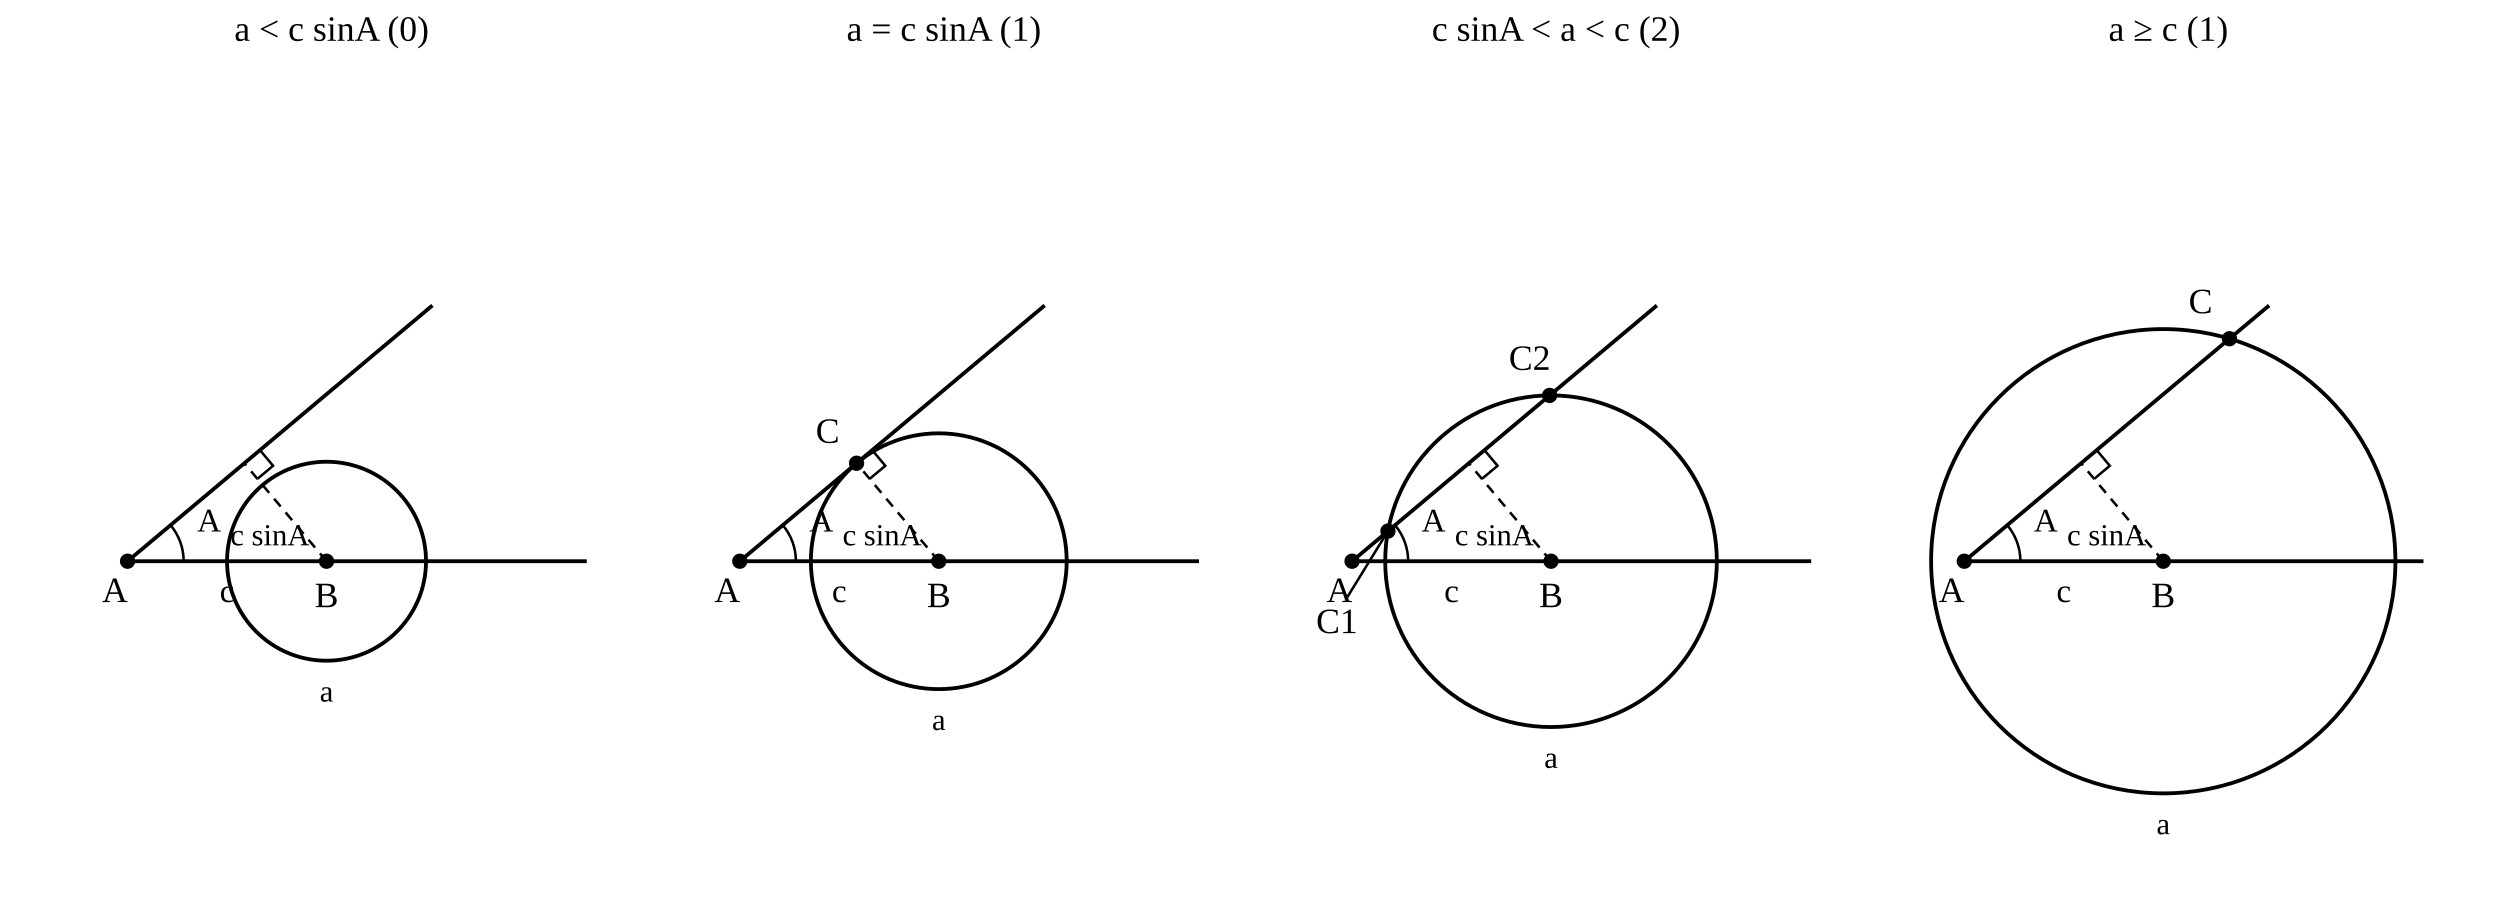
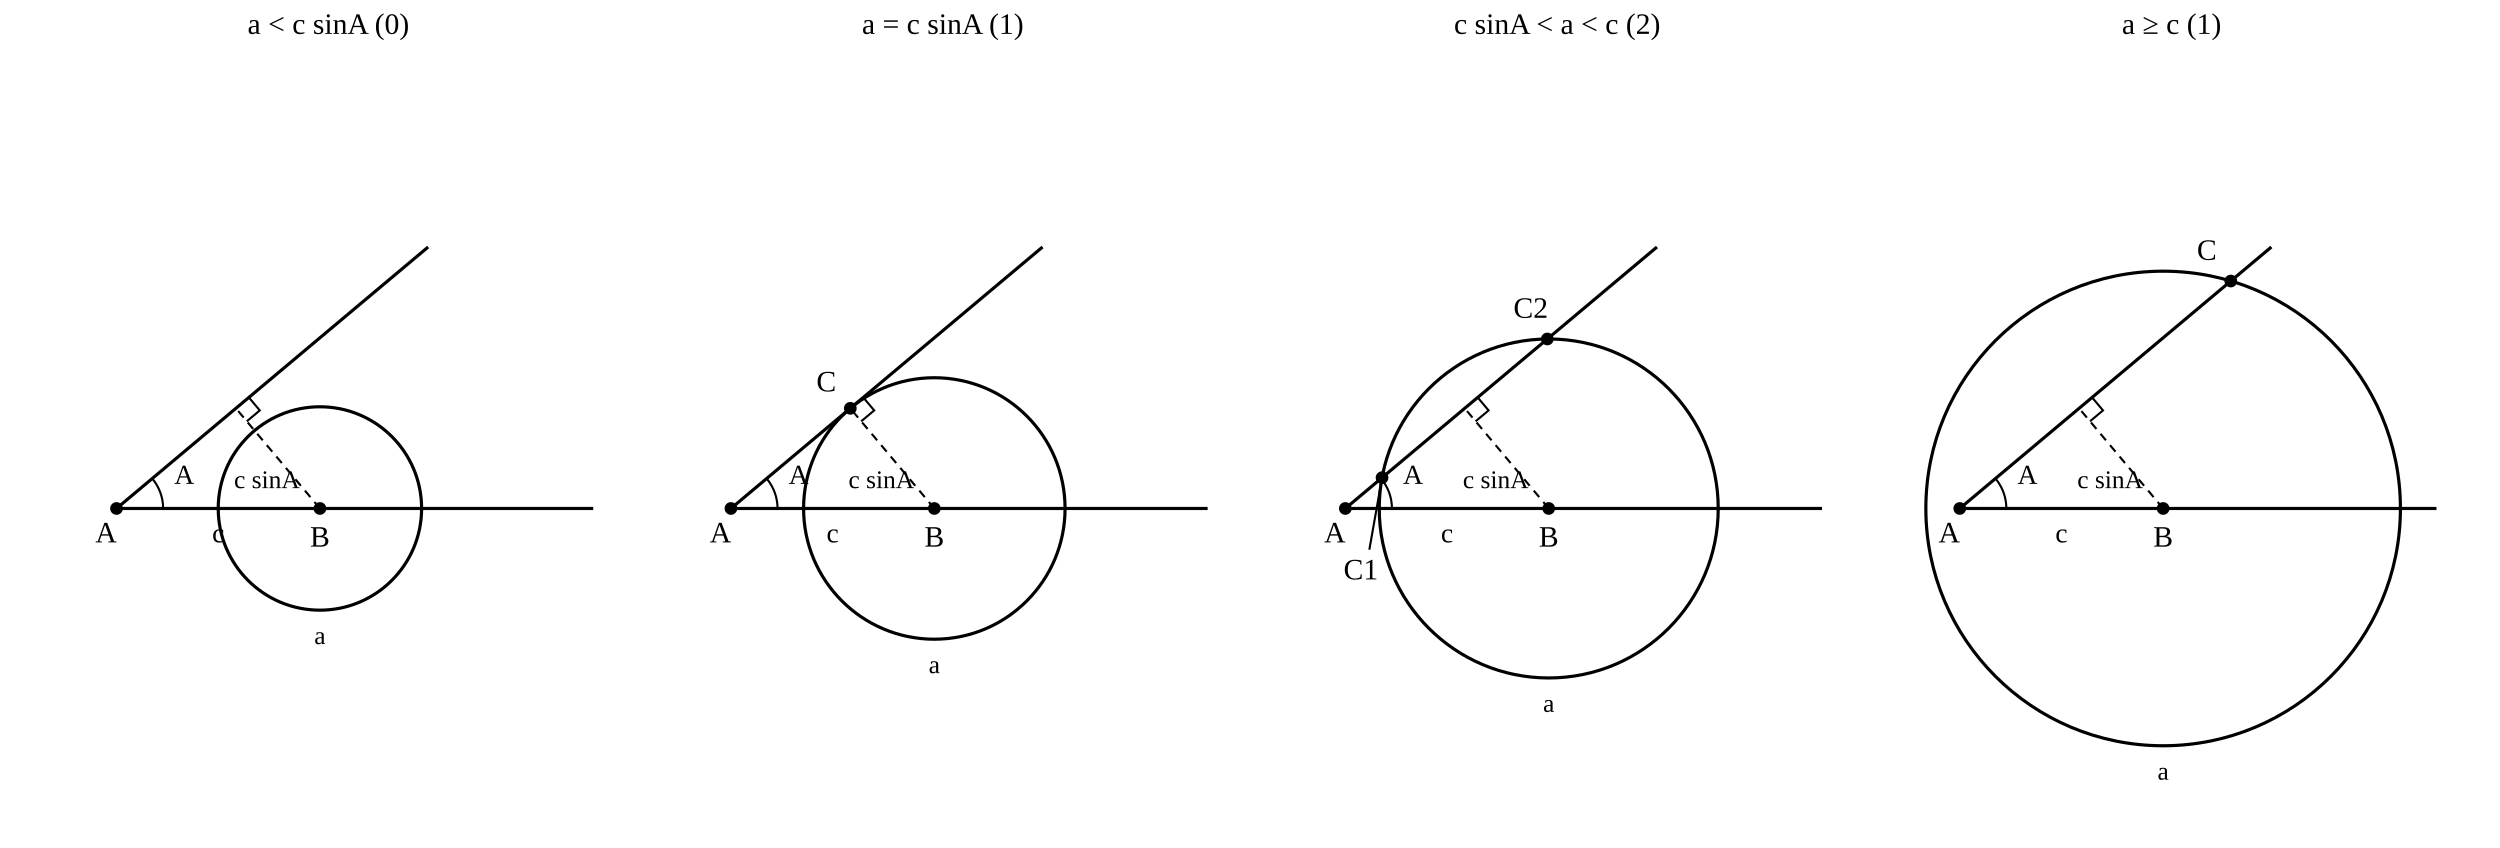
- <svg xmlns="http://www.w3.org/2000/svg" viewBox="0 0 980 360" role="img" aria-label="正弦定理でSSA(角A・辺a・辺c)が既知のとき、頂点Bを固定し半径aの円と角Aのもう一方の半直線との交点の個数で三角形の個数が0通り・1通り(直角三角形)・2通り・1通りのいずれになるかを4パネルで示す図">
-   <text x="130.0" y="16" font-size="14" text-anchor="middle" fill="currentColor">a &lt; c sinA  (0)</text>
-   <line x1="50.00" y1="220.00" x2="230.00" y2="220.00" stroke="currentColor" stroke-width="1.5" />
-   <line x1="50.00" y1="220.00" x2="169.50" y2="119.73" stroke="currentColor" stroke-width="1.5" />
-   <path d="M72.00,220.00 A22,22 0 0 0 66.85,205.86" fill="none" stroke="currentColor" stroke-width="1" />
-   <text x="81.95" y="208.37" font-size="13" text-anchor="middle" fill="currentColor">A</text>
-   <line x1="128.00" y1="220.00" x2="95.77" y2="181.59" stroke="currentColor" stroke-width="1" stroke-dasharray="4 3" />
-   <path d="M101.90,176.45 L107.04,182.58 L100.91,187.72" fill="none" stroke="currentColor" stroke-width="1" />
-   <circle cx="128.00" cy="220.00" r="39.00" fill="none" stroke="currentColor" stroke-width="1.5" />
-   <circle cx="50.00" cy="220.00" r="3" fill="currentColor" />
-   <circle cx="128.00" cy="220.00" r="3" fill="currentColor" />
-   <text x="40.00" y="236.00" font-size="14" fill="currentColor">A</text>
-   <text x="128.00" y="238.00" font-size="14" text-anchor="middle" fill="currentColor">B</text>
-   <text x="89.00" y="236.00" font-size="13" text-anchor="middle" fill="currentColor">c</text>
-   <text x="105.79" y="213.76" font-size="12" text-anchor="middle" fill="currentColor">c sinA</text>
-   <text x="128.00" y="275.00" font-size="12" text-anchor="middle" fill="currentColor">a</text>
-   <text x="370.0" y="16" font-size="14" text-anchor="middle" fill="currentColor">a = c sinA  (1)</text>
-   <line x1="290.00" y1="220.00" x2="470.00" y2="220.00" stroke="currentColor" stroke-width="1.5" />
-   <line x1="290.00" y1="220.00" x2="409.50" y2="119.73" stroke="currentColor" stroke-width="1.5" />
-   <path d="M312.00,220.00 A22,22 0 0 0 306.85,205.86" fill="none" stroke="currentColor" stroke-width="1" />
-   <text x="321.95" y="208.37" font-size="13" text-anchor="middle" fill="currentColor">A</text>
-   <line x1="368.00" y1="220.00" x2="335.77" y2="181.59" stroke="currentColor" stroke-width="1" stroke-dasharray="4 3" />
-   <path d="M341.90,176.45 L347.04,182.58 L340.91,187.72" fill="none" stroke="currentColor" stroke-width="1" />
-   <circle cx="368.00" cy="220.00" r="50.14" fill="none" stroke="currentColor" stroke-width="1.5" />
-   <circle cx="290.00" cy="220.00" r="3" fill="currentColor" />
-   <circle cx="368.00" cy="220.00" r="3" fill="currentColor" />
-   <text x="280.00" y="236.00" font-size="14" fill="currentColor">A</text>
-   <text x="368.00" y="238.00" font-size="14" text-anchor="middle" fill="currentColor">B</text>
-   <text x="329.00" y="236.00" font-size="13" text-anchor="middle" fill="currentColor">c</text>
-   <text x="345.79" y="213.76" font-size="12" text-anchor="middle" fill="currentColor">c sinA</text>
-   <circle cx="335.77" cy="181.59" r="3" fill="currentColor" />
-   <text x="319.77" y="173.59" font-size="14" fill="currentColor">C</text>
-   <text x="368.00" y="286.14" font-size="12" text-anchor="middle" fill="currentColor">a</text>
-   <text x="610.0" y="16" font-size="14" text-anchor="middle" fill="currentColor">c sinA &lt; a &lt; c  (2)</text>
-   <line x1="530.00" y1="220.00" x2="710.00" y2="220.00" stroke="currentColor" stroke-width="1.5" />
-   <line x1="530.00" y1="220.00" x2="649.50" y2="119.73" stroke="currentColor" stroke-width="1.5" />
-   <path d="M552.00,220.00 A22,22 0 0 0 546.85,205.86" fill="none" stroke="currentColor" stroke-width="1" />
-   <text x="561.95" y="208.37" font-size="13" text-anchor="middle" fill="currentColor">A</text>
-   <line x1="608.00" y1="220.00" x2="575.77" y2="181.59" stroke="currentColor" stroke-width="1" stroke-dasharray="4 3" />
-   <path d="M581.90,176.45 L587.04,182.58 L580.91,187.72" fill="none" stroke="currentColor" stroke-width="1" />
-   <circle cx="608.00" cy="220.00" r="65.00" fill="none" stroke="currentColor" stroke-width="1.5" />
-   <circle cx="530.00" cy="220.00" r="3" fill="currentColor" />
-   <circle cx="608.00" cy="220.00" r="3" fill="currentColor" />
-   <text x="520.00" y="236.00" font-size="14" fill="currentColor">A</text>
-   <text x="608.00" y="238.00" font-size="14" text-anchor="middle" fill="currentColor">B</text>
-   <text x="569.00" y="236.00" font-size="13" text-anchor="middle" fill="currentColor">c</text>
-   <text x="585.79" y="213.76" font-size="12" text-anchor="middle" fill="currentColor">c sinA</text>
-   <circle cx="544.08" cy="208.18" r="3" fill="currentColor" />
-   <line x1="544.08" y1="208.18" x2="528.08" y2="234.18" stroke="currentColor" stroke-width="1" />
-   <text x="524.08" y="248.18" font-size="14" text-anchor="middle" fill="currentColor">C1</text>
-   <circle cx="607.46" cy="155.00" r="3" fill="currentColor" />
-   <text x="591.46" y="145.00" font-size="14" fill="currentColor">C2</text>
-   <text x="608.00" y="301.00" font-size="12" text-anchor="middle" fill="currentColor">a</text>
-   <text x="850.0" y="16" font-size="14" text-anchor="middle" fill="currentColor">a ≥ c  (1)</text>
-   <line x1="770.00" y1="220.00" x2="950.00" y2="220.00" stroke="currentColor" stroke-width="1.5" />
-   <line x1="770.00" y1="220.00" x2="889.50" y2="119.73" stroke="currentColor" stroke-width="1.5" />
-   <path d="M792.00,220.00 A22,22 0 0 0 786.85,205.86" fill="none" stroke="currentColor" stroke-width="1" />
-   <text x="801.95" y="208.37" font-size="13" text-anchor="middle" fill="currentColor">A</text>
-   <line x1="848.00" y1="220.00" x2="815.77" y2="181.59" stroke="currentColor" stroke-width="1" stroke-dasharray="4 3" />
-   <path d="M821.90,176.45 L827.04,182.58 L820.91,187.72" fill="none" stroke="currentColor" stroke-width="1" />
-   <circle cx="848.00" cy="220.00" r="91.00" fill="none" stroke="currentColor" stroke-width="1.5" />
-   <circle cx="770.00" cy="220.00" r="3" fill="currentColor" />
-   <circle cx="848.00" cy="220.00" r="3" fill="currentColor" />
-   <text x="760.00" y="236.00" font-size="14" fill="currentColor">A</text>
-   <text x="848.00" y="238.00" font-size="14" text-anchor="middle" fill="currentColor">B</text>
-   <text x="809.00" y="236.00" font-size="13" text-anchor="middle" fill="currentColor">c</text>
-   <text x="825.79" y="213.76" font-size="12" text-anchor="middle" fill="currentColor">c sinA</text>
-   <circle cx="873.95" cy="132.78" r="3" fill="currentColor" />
-   <text x="857.95" y="122.78" font-size="14" fill="currentColor">C</text>
-   <text x="848.00" y="327.00" font-size="12" text-anchor="middle" fill="currentColor">a</text>
+ <svg xmlns="http://www.w3.org/2000/svg" viewBox="0 0 1180 400" role="img" aria-label="正弦定理でSSA(角A・辺a・辺c)が既知のとき、頂点Bを固定し半径aの円と角Aのもう一方の半直線との交点の個数で三角形の個数が0通り・1通り(直角三角形)・2通り・1通りのいずれになるかを4パネルで示す図">
+   <text x="155.0" y="16" font-size="14" text-anchor="middle" fill="currentColor">a &lt; c sinA  (0)</text>
+   <line x1="55.00" y1="240.00" x2="280.00" y2="240.00" stroke="currentColor" stroke-width="1.5" />
+   <line x1="55.00" y1="240.00" x2="202.08" y2="116.58" stroke="currentColor" stroke-width="1.5" />
+   <path d="M77.00,240.00 A22,22 0 0 0 71.85,225.86" fill="none" stroke="currentColor" stroke-width="1" />
+   <text x="86.95" y="228.37" font-size="13" text-anchor="middle" fill="currentColor">A</text>
+   <line x1="151.00" y1="240.00" x2="111.34" y2="192.73" stroke="currentColor" stroke-width="1" stroke-dasharray="4 3" />
+   <path d="M117.46,187.59 L122.61,193.72 L116.48,198.86" fill="none" stroke="currentColor" stroke-width="1" />
+   <circle cx="151.00" cy="240.00" r="48.00" fill="none" stroke="currentColor" stroke-width="1.5" />
+   <circle cx="55.00" cy="240.00" r="3" fill="currentColor" />
+   <circle cx="151.00" cy="240.00" r="3" fill="currentColor" />
+   <text x="45.00" y="256.00" font-size="14" fill="currentColor">A</text>
+   <text x="151.00" y="258.00" font-size="14" text-anchor="middle" fill="currentColor">B</text>
+   <text x="103.00" y="256.00" font-size="13" text-anchor="middle" fill="currentColor">c</text>
+   <text x="125.97" y="230.39" font-size="12" text-anchor="middle" fill="currentColor">c sinA</text>
+   <text x="151.00" y="304.00" font-size="12" text-anchor="middle" fill="currentColor">a</text>
+   <text x="445.0" y="16" font-size="14" text-anchor="middle" fill="currentColor">a = c sinA  (1)</text>
+   <line x1="345.00" y1="240.00" x2="570.00" y2="240.00" stroke="currentColor" stroke-width="1.5" />
+   <line x1="345.00" y1="240.00" x2="492.08" y2="116.58" stroke="currentColor" stroke-width="1.5" />
+   <path d="M367.00,240.00 A22,22 0 0 0 361.85,225.86" fill="none" stroke="currentColor" stroke-width="1" />
+   <text x="376.95" y="228.37" font-size="13" text-anchor="middle" fill="currentColor">A</text>
+   <line x1="441.00" y1="240.00" x2="401.34" y2="192.73" stroke="currentColor" stroke-width="1" stroke-dasharray="4 3" />
+   <path d="M407.46,187.59 L412.61,193.72 L406.48,198.86" fill="none" stroke="currentColor" stroke-width="1" />
+   <circle cx="441.00" cy="240.00" r="61.71" fill="none" stroke="currentColor" stroke-width="1.5" />
+   <circle cx="345.00" cy="240.00" r="3" fill="currentColor" />
+   <circle cx="441.00" cy="240.00" r="3" fill="currentColor" />
+   <text x="335.00" y="256.00" font-size="14" fill="currentColor">A</text>
+   <text x="441.00" y="258.00" font-size="14" text-anchor="middle" fill="currentColor">B</text>
+   <text x="393.00" y="256.00" font-size="13" text-anchor="middle" fill="currentColor">c</text>
+   <text x="415.97" y="230.39" font-size="12" text-anchor="middle" fill="currentColor">c sinA</text>
+   <circle cx="401.34" cy="192.73" r="3" fill="currentColor" />
+   <text x="385.34" y="184.73" font-size="14" fill="currentColor">C</text>
+   <text x="441.00" y="317.71" font-size="12" text-anchor="middle" fill="currentColor">a</text>
+   <text x="735.0" y="16" font-size="14" text-anchor="middle" fill="currentColor">c sinA &lt; a &lt; c  (2)</text>
+   <line x1="635.00" y1="240.00" x2="860.00" y2="240.00" stroke="currentColor" stroke-width="1.5" />
+   <line x1="635.00" y1="240.00" x2="782.08" y2="116.58" stroke="currentColor" stroke-width="1.5" />
+   <path d="M657.00,240.00 A22,22 0 0 0 651.85,225.86" fill="none" stroke="currentColor" stroke-width="1" />
+   <text x="666.95" y="228.37" font-size="13" text-anchor="middle" fill="currentColor">A</text>
+   <line x1="731.00" y1="240.00" x2="691.34" y2="192.73" stroke="currentColor" stroke-width="1" stroke-dasharray="4 3" />
+   <path d="M697.46,187.59 L702.61,193.72 L696.48,198.86" fill="none" stroke="currentColor" stroke-width="1" />
+   <circle cx="731.00" cy="240.00" r="80.00" fill="none" stroke="currentColor" stroke-width="1.5" />
+   <circle cx="635.00" cy="240.00" r="3" fill="currentColor" />
+   <circle cx="731.00" cy="240.00" r="3" fill="currentColor" />
+   <text x="625.00" y="256.00" font-size="14" fill="currentColor">A</text>
+   <text x="731.00" y="258.00" font-size="14" text-anchor="middle" fill="currentColor">B</text>
+   <text x="683.00" y="256.00" font-size="13" text-anchor="middle" fill="currentColor">c</text>
+   <text x="705.97" y="230.39" font-size="12" text-anchor="middle" fill="currentColor">c sinA</text>
+   <circle cx="652.33" cy="225.46" r="3" fill="currentColor" />
+   <line x1="652.33" y1="225.46" x2="646.33" y2="259.46" stroke="currentColor" stroke-width="1" />
+   <text x="642.33" y="273.46" font-size="14" text-anchor="middle" fill="currentColor">C1</text>
+   <circle cx="730.34" cy="160.00" r="3" fill="currentColor" />
+   <text x="714.34" y="150.00" font-size="14" fill="currentColor">C2</text>
+   <text x="731.00" y="336.00" font-size="12" text-anchor="middle" fill="currentColor">a</text>
+   <text x="1025.0" y="16" font-size="14" text-anchor="middle" fill="currentColor">a ≥ c  (1)</text>
+   <line x1="925.00" y1="240.00" x2="1150.00" y2="240.00" stroke="currentColor" stroke-width="1.5" />
+   <line x1="925.00" y1="240.00" x2="1072.08" y2="116.58" stroke="currentColor" stroke-width="1.5" />
+   <path d="M947.00,240.00 A22,22 0 0 0 941.85,225.86" fill="none" stroke="currentColor" stroke-width="1" />
+   <text x="956.95" y="228.37" font-size="13" text-anchor="middle" fill="currentColor">A</text>
+   <line x1="1021.00" y1="240.00" x2="981.34" y2="192.73" stroke="currentColor" stroke-width="1" stroke-dasharray="4 3" />
+   <path d="M987.46,187.59 L992.61,193.72 L986.48,198.86" fill="none" stroke="currentColor" stroke-width="1" />
+   <circle cx="1021.00" cy="240.00" r="112.00" fill="none" stroke="currentColor" stroke-width="1.5" />
+   <circle cx="925.00" cy="240.00" r="3" fill="currentColor" />
+   <circle cx="1021.00" cy="240.00" r="3" fill="currentColor" />
+   <text x="915.00" y="256.00" font-size="14" fill="currentColor">A</text>
+   <text x="1021.00" y="258.00" font-size="14" text-anchor="middle" fill="currentColor">B</text>
+   <text x="973.00" y="256.00" font-size="13" text-anchor="middle" fill="currentColor">c</text>
+   <text x="995.97" y="230.39" font-size="12" text-anchor="middle" fill="currentColor">c sinA</text>
+   <circle cx="1052.94" cy="132.65" r="3" fill="currentColor" />
+   <text x="1036.94" y="122.65" font-size="14" fill="currentColor">C</text>
+   <text x="1021.00" y="368.00" font-size="12" text-anchor="middle" fill="currentColor">a</text>
</svg>
